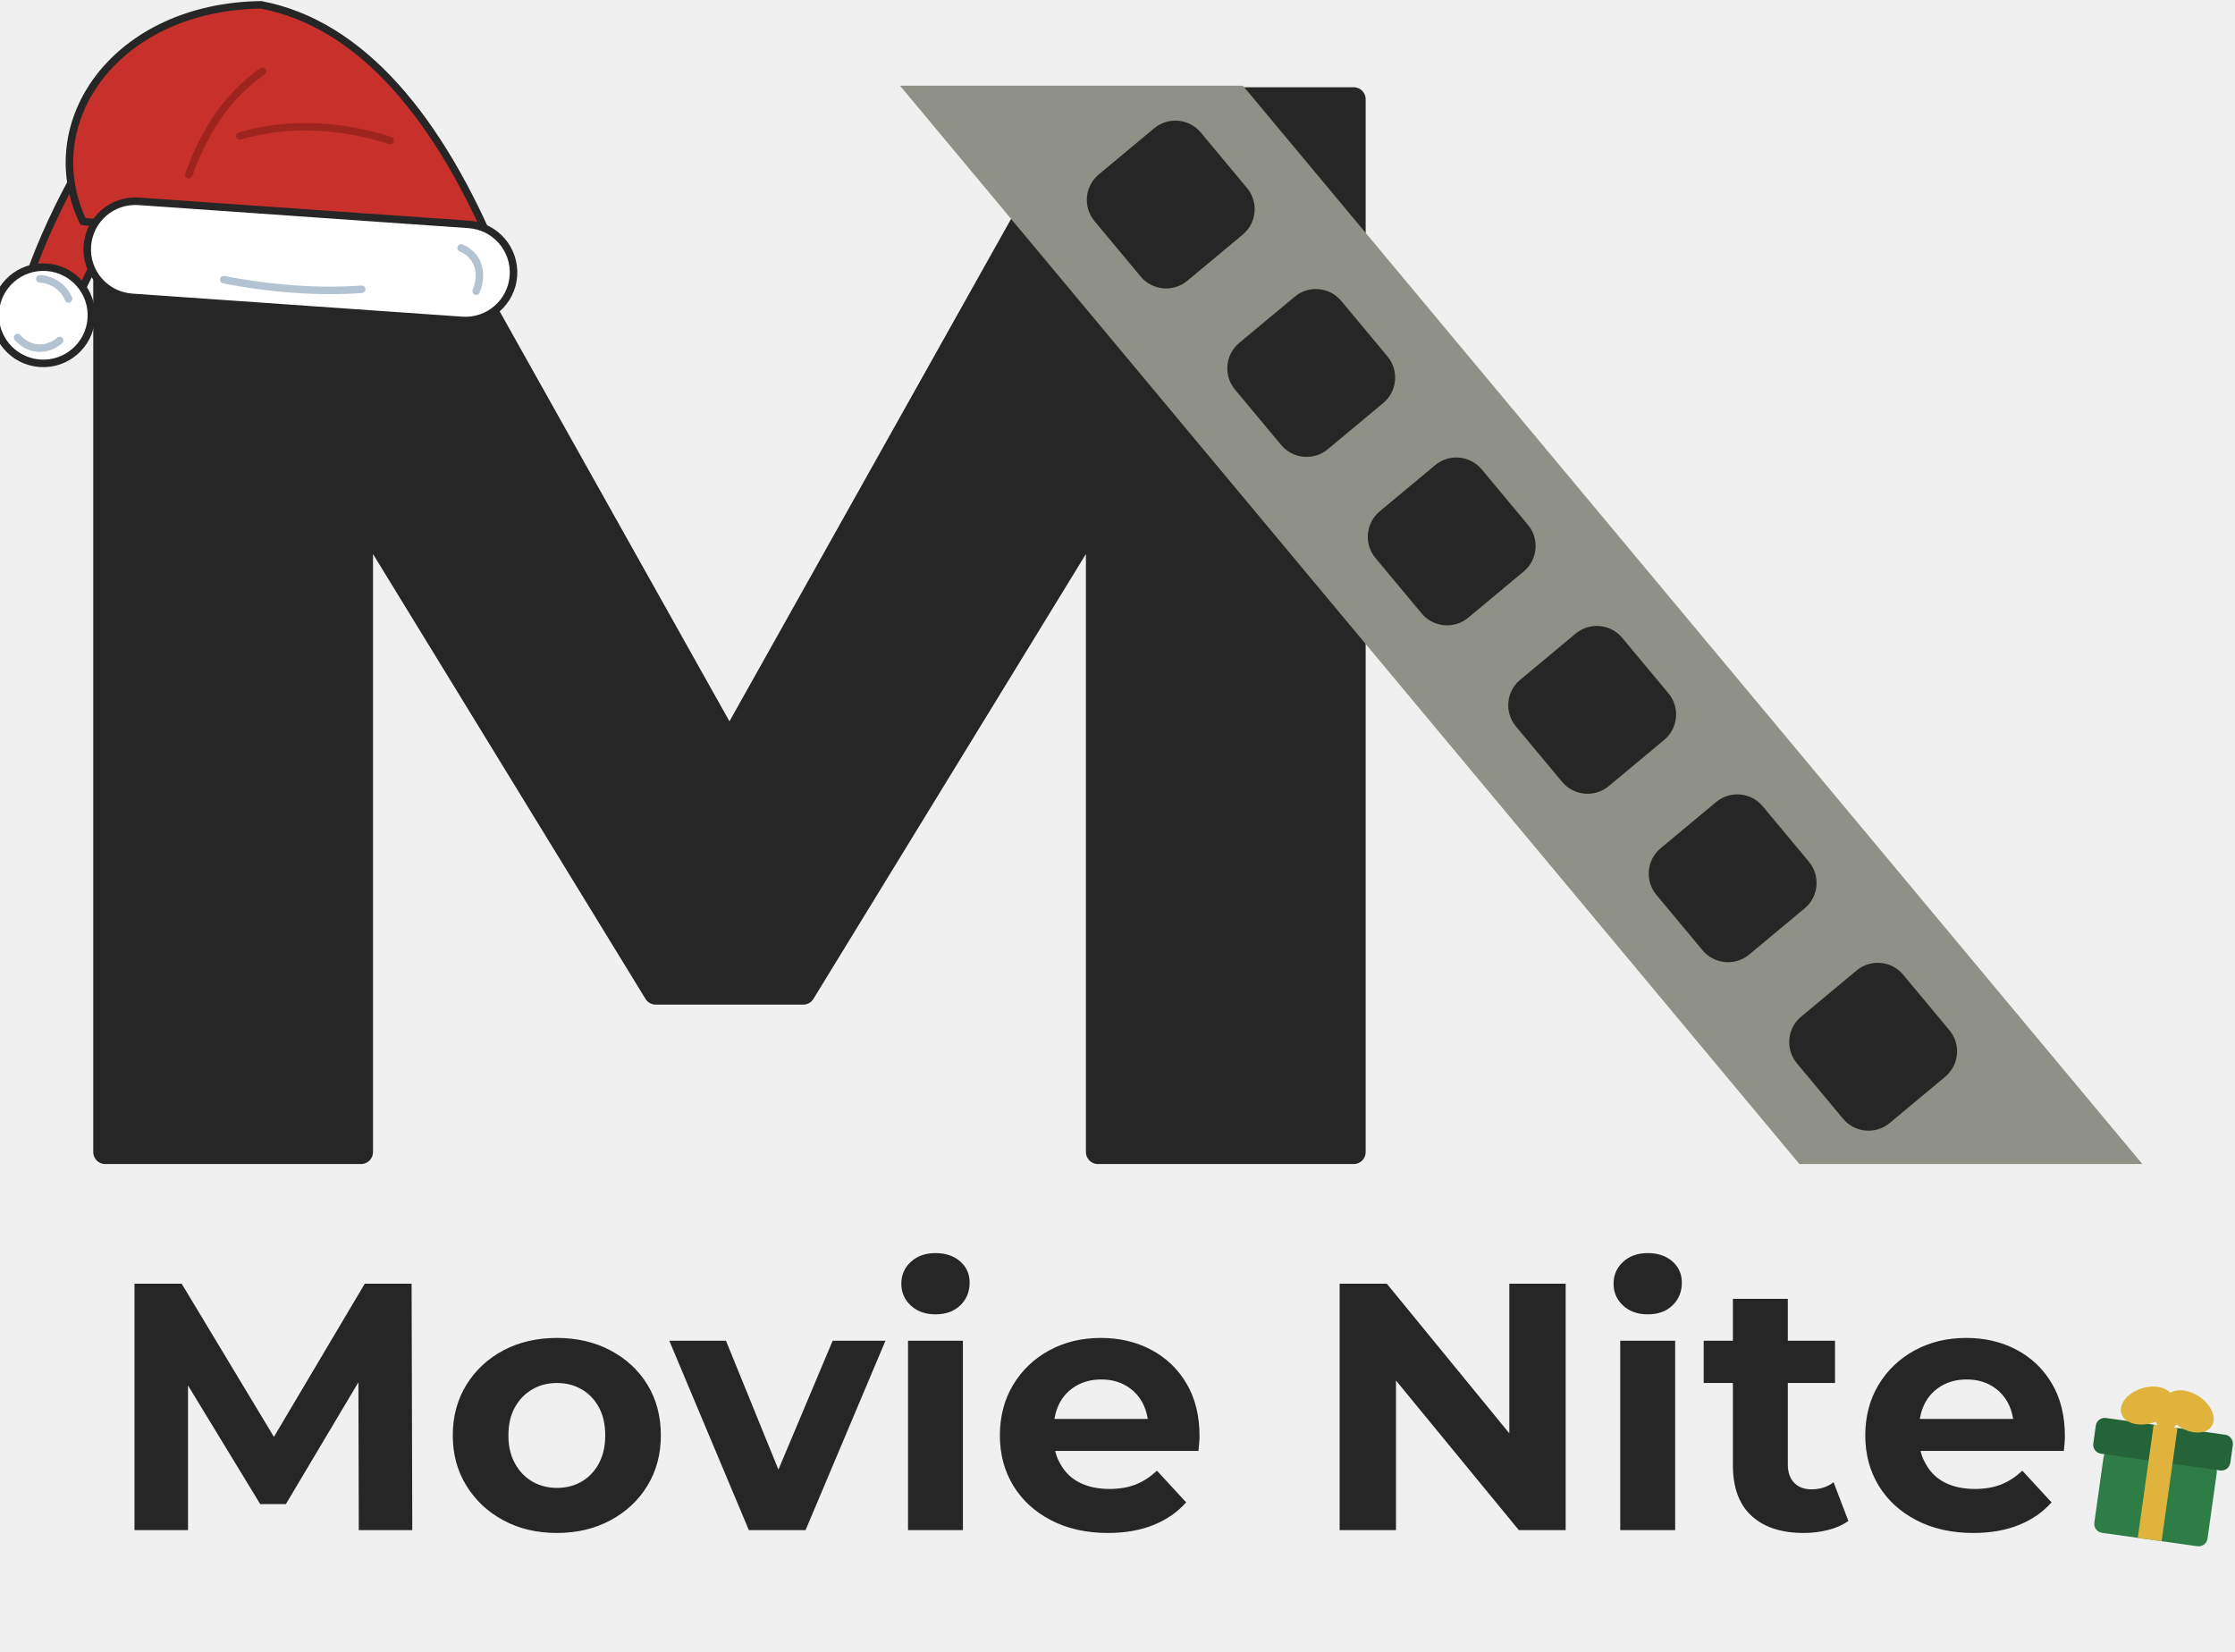
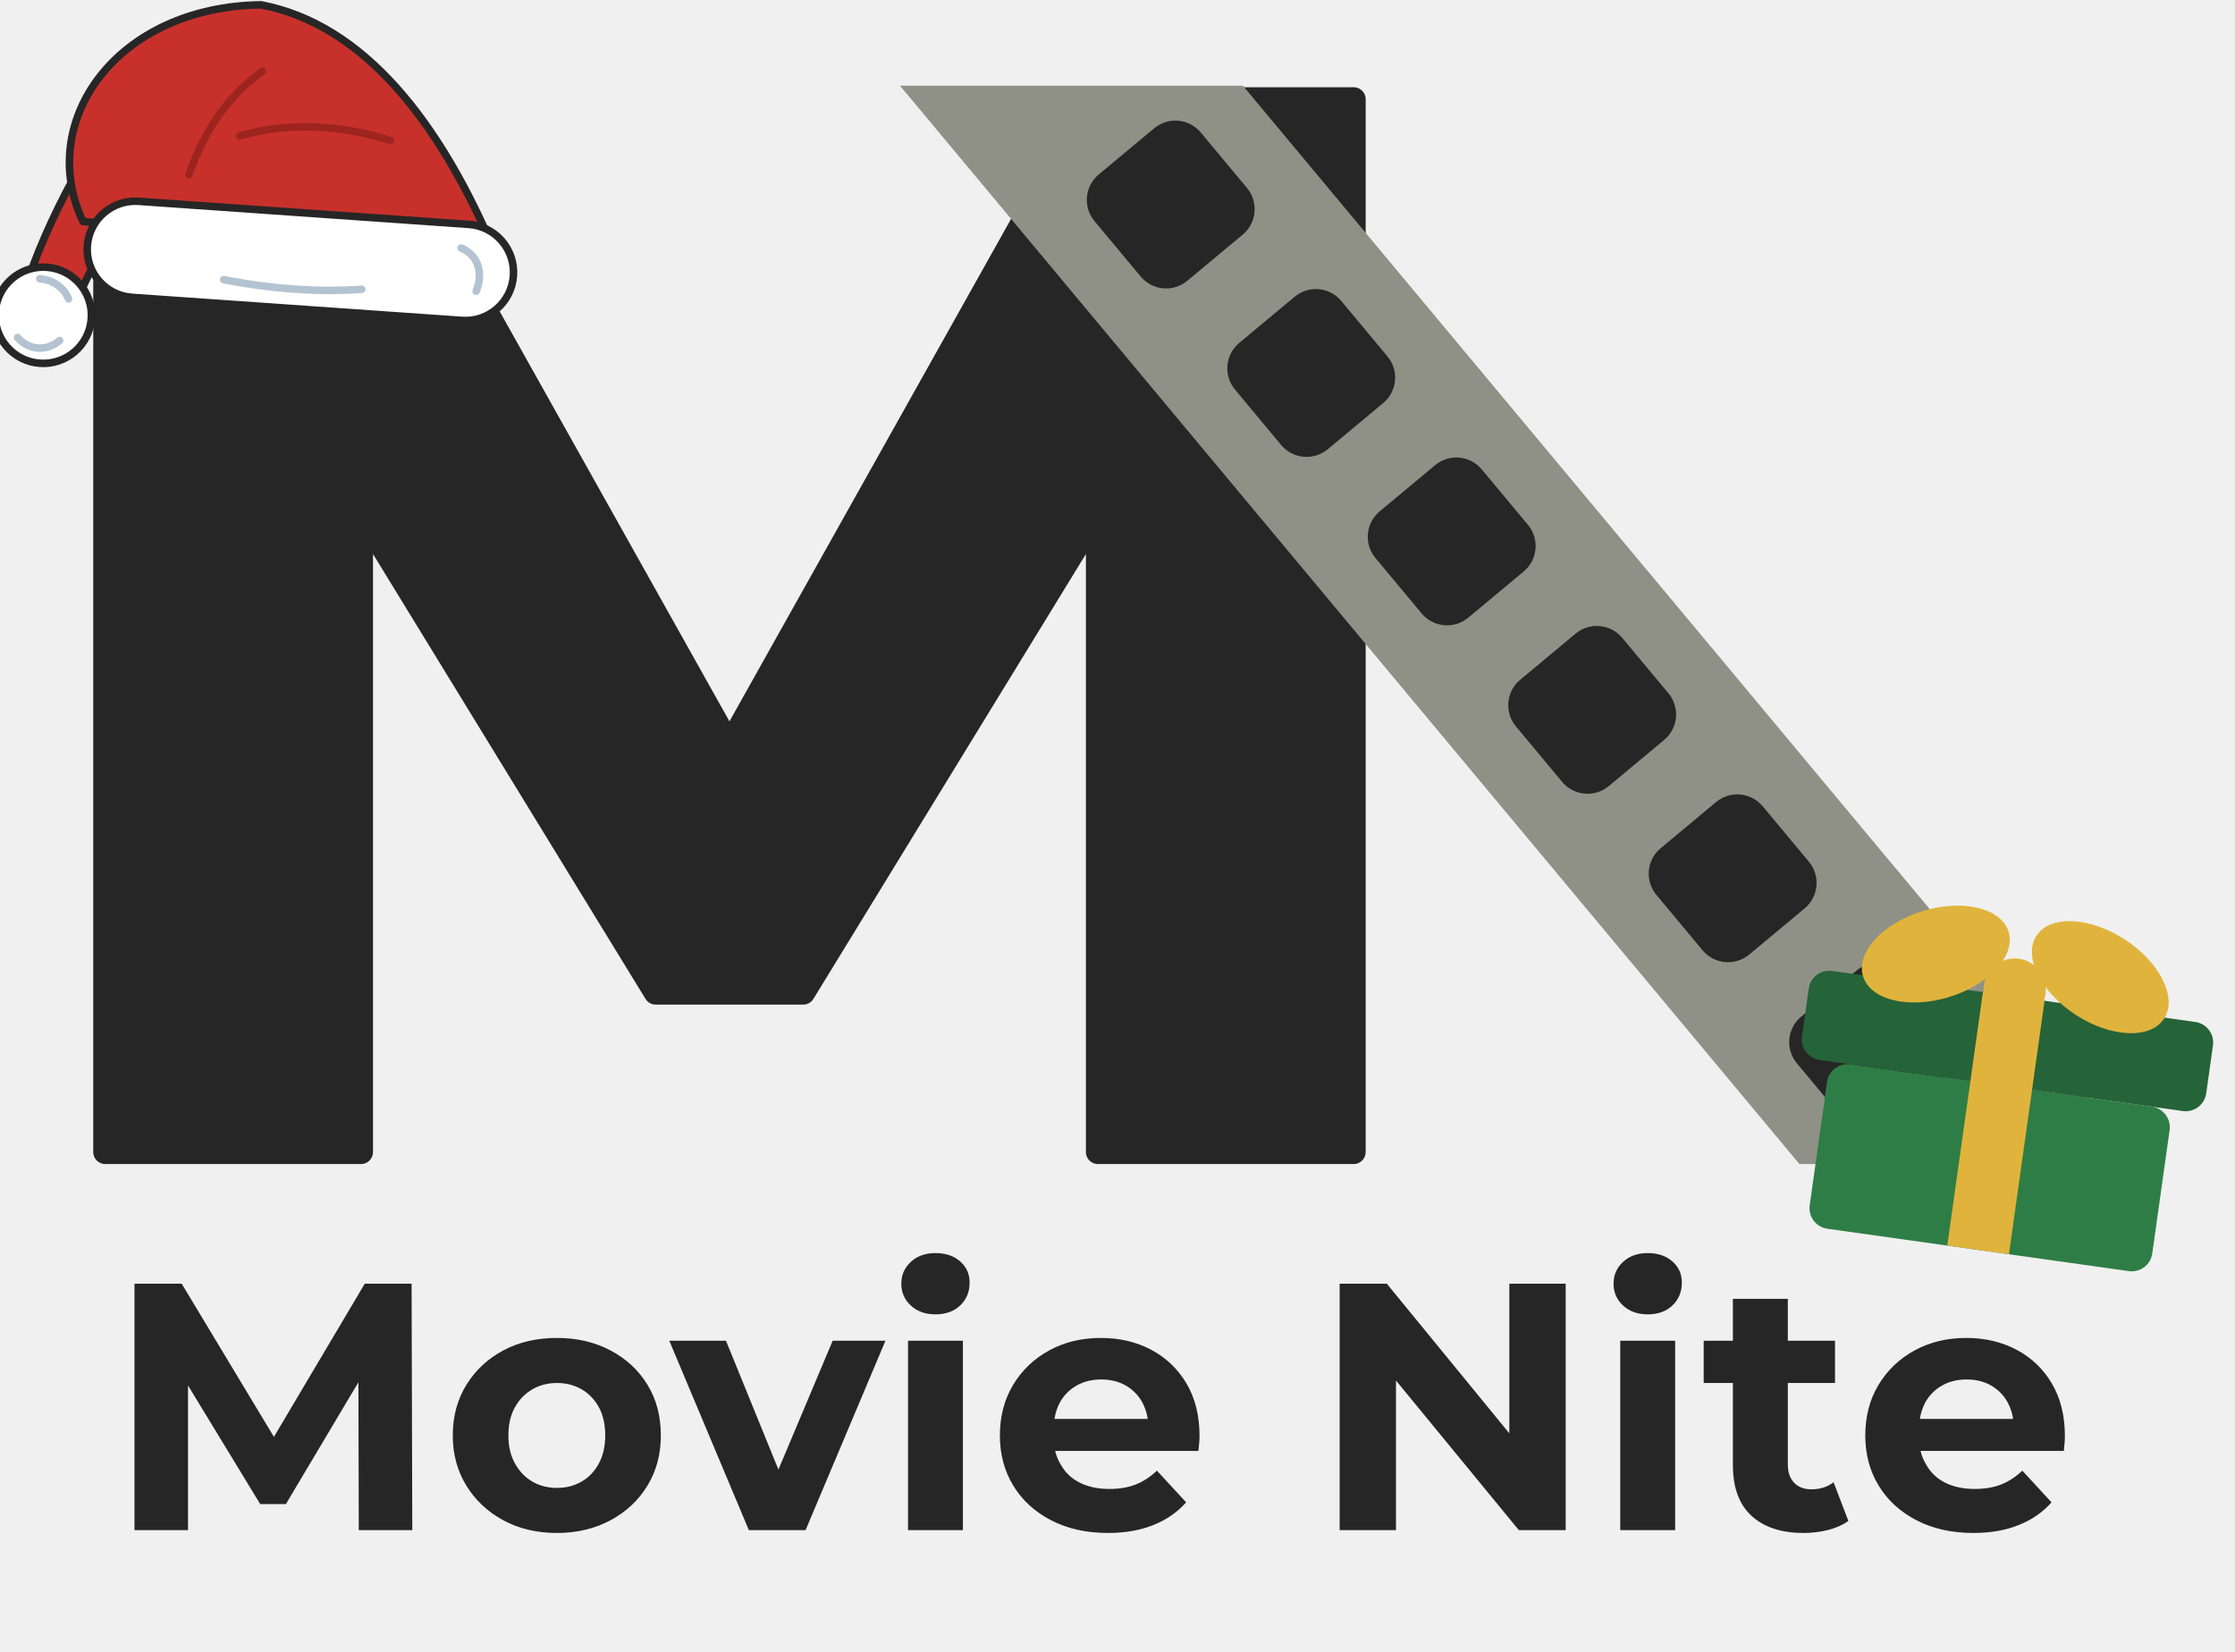
<svg xmlns="http://www.w3.org/2000/svg" viewBox="0 0 743 549" role="img" aria-label="Movie Nite">
  <path d="M35 383V33H122L242.5 248 363 33H450V383H365V170L267 330H218L120 170V383Z" fill="#262626" stroke="#262626" stroke-width="8" stroke-linejoin="round" />
  <path d="M299.2 28.5H413.2L712.2 387H598.2Z" fill="#8F9186" />
  <g fill="#262626">
    <rect x="366.2" y="45.0" width="46" height="46" rx="11" transform="rotate(-39.8 389.2 68.0)" />
    <rect x="412.9" y="101.0" width="46" height="46" rx="11" transform="rotate(-39.8 435.9 124.0)" />
    <rect x="459.6" y="157.0" width="46" height="46" rx="11" transform="rotate(-39.8 482.6 180.0)" />
    <rect x="506.3" y="213.0" width="46" height="46" rx="11" transform="rotate(-39.8 529.3 236.0)" />
    <rect x="553.0" y="269.0" width="46" height="46" rx="11" transform="rotate(-39.8 576.0 292.0)" />
    <rect x="599.7" y="325.0" width="46" height="46" rx="11" transform="rotate(-39.8 622.7 348.0)" />
  </g>
  <path d="M62.50 508.71L44.71 508.71L44.71 426.78L60.40 426.78L91.06 477.70L121.26 426.78L136.83 426.78L137.06 508.71L119.27 508.71L119.15 459.55L95.04 500.05L86.50 500.05L62.50 460.61L62.50 508.71M185.16 509.65Q175.10 509.65 167.32 505.43Q159.53 501.22 155.03 493.91Q150.52 486.59 150.52 477.23Q150.52 467.75 155.03 460.43Q159.53 453.12 167.32 448.96Q175.10 444.81 185.16 444.81Q195.11 444.81 202.95 448.96Q210.80 453.12 215.24 460.37Q219.69 467.63 219.69 477.23Q219.69 486.59 215.24 493.91Q210.80 501.22 202.95 505.43Q195.11 509.65 185.16 509.65M185.16 494.67Q189.73 494.67 193.36 492.56Q196.99 490.45 199.09 486.53Q201.20 482.61 201.20 477.23Q201.20 471.73 199.09 467.86Q196.99 464 193.36 461.90Q189.73 459.79 185.16 459.79Q180.60 459.79 176.97 461.90Q173.34 464 171.18 467.86Q169.01 471.73 169.01 477.23Q169.01 482.61 171.18 486.53Q173.34 490.45 176.97 492.56Q180.60 494.67 185.16 494.67M267.80 508.71L248.95 508.71L222.50 445.74L241.34 445.74L258.78 488.58L276.81 445.74L294.36 445.74L267.80 508.71M320.11 508.71L301.86 508.71L301.86 445.74L320.11 445.74L320.11 508.71M310.98 436.97Q305.95 436.97 302.79 434.04Q299.63 431.11 299.63 426.78Q299.63 422.45 302.79 419.53Q305.95 416.60 310.98 416.60Q316.02 416.60 319.18 419.35Q322.34 422.10 322.34 426.43Q322.34 431 319.24 433.98Q316.13 436.97 310.98 436.97M368.34 509.65Q357.57 509.65 349.43 505.43Q341.30 501.22 336.85 493.91Q332.40 486.59 332.40 477.23Q332.40 467.75 336.79 460.43Q341.18 453.12 348.79 448.96Q356.40 444.81 365.99 444.81Q375.24 444.81 382.67 448.73Q390.10 452.65 394.44 459.96Q398.77 467.28 398.77 477.46Q398.77 478.52 398.65 479.86Q398.53 481.21 398.41 482.38L350.78 482.38Q351.36 484.84 352.65 486.94Q354.88 490.92 359.03 492.97Q363.19 495.02 368.80 495.02Q373.84 495.02 377.64 493.50Q381.44 491.97 384.60 488.93L394.32 499.47Q389.99 504.38 383.43 507.01Q376.88 509.65 368.34 509.65M350.54 471.73L381.56 471.73Q381.09 468.80 379.81 466.34Q377.82 462.71 374.30 460.67Q370.79 458.62 366.11 458.62Q361.43 458.62 357.86 460.67Q354.29 462.71 352.30 466.34Q351.01 468.80 350.54 471.73M464.08 508.71L445.35 508.71L445.35 426.78L461.03 426.78L501.76 476.53L501.76 426.78L520.49 426.78L520.49 508.71L504.92 508.71L464.08 458.97L464.08 508.71M556.89 508.71L538.63 508.71L538.63 445.74L556.89 445.74L556.89 508.71M547.76 436.97Q542.73 436.97 539.57 434.04Q536.41 431.11 536.41 426.78Q536.41 422.45 539.57 419.53Q542.73 416.60 547.76 416.60Q552.79 416.60 555.95 419.35Q559.11 422.10 559.11 426.43Q559.11 431 556.01 433.98Q552.91 436.97 547.76 436.97M599.61 509.65Q588.49 509.65 582.29 503.97Q576.08 498.30 576.08 487.06L576.08 459.79L566.37 459.79L566.37 445.74L576.08 445.74L576.08 431.82L594.34 431.82L594.34 445.74L610.03 445.74L610.03 459.79L594.34 459.79L594.34 486.83Q594.34 490.80 596.45 492.97Q598.56 495.14 602.18 495.14Q606.52 495.14 609.56 492.79L614.47 505.67Q611.66 507.66 607.74 508.65Q603.82 509.65 599.61 509.65M656.02 509.65Q645.26 509.65 637.12 505.43Q628.99 501.22 624.54 493.91Q620.09 486.59 620.09 477.23Q620.09 467.75 624.48 460.43Q628.87 453.12 636.48 448.96Q644.09 444.81 653.68 444.81Q662.93 444.81 670.36 448.73Q677.79 452.65 682.12 459.96Q686.45 467.28 686.45 477.46Q686.45 478.52 686.34 479.86Q686.22 481.21 686.10 482.38L638.47 482.38Q639.05 484.84 640.34 486.94Q642.56 490.92 646.72 492.97Q650.87 495.02 656.49 495.02Q661.52 495.02 665.33 493.50Q669.13 491.97 672.29 488.93L682.01 499.47Q677.68 504.38 671.12 507.01Q664.57 509.65 656.02 509.65M638.23 471.73L669.25 471.73Q668.78 468.80 667.49 466.34Q665.50 462.71 661.99 460.67Q658.48 458.62 653.80 458.62Q649.12 458.62 645.55 460.67Q641.98 462.71 639.99 466.34Q638.70 468.80 638.23 471.73" fill="#262626" />
  <g id="santa-hat" transform="rotate(4 90 70)" stroke-linecap="round" stroke-linejoin="round">
    <path d="M44 28C29 50 16 78 10 103L25 112C33 88 46 62 58 46Z" fill="#C8312B" stroke="#262626" stroke-width="2.5" stroke-linejoin="round" />
    <path d="M28 78C10 46 34 6 82 2C116 6 144 36 166 80Z" fill="#C8312B" stroke="#262626" stroke-width="2.5" stroke-linejoin="round" />
    <path d="M78 46C94 40 112 40 128 44" fill="none" stroke="#9E2420" stroke-width="2.5" />
    <path d="M62 60C66 46 72 34 84 24" fill="none" stroke="#9E2420" stroke-width="2.5" />
    <rect x="30" y="70" width="142" height="32" rx="16" fill="#FFFFFF" stroke="#262626" stroke-width="2.5" stroke-linejoin="round" />
    <path d="M154 78C160 80 162 86 160 92M76 94C92 96 108 96 122 94" fill="none" stroke="#B4C3D1" stroke-width="2.5" />
    <circle cx="17" cy="110" r="16" fill="#FFFFFF" stroke="#262626" stroke-width="2.5" stroke-linejoin="round" />
    <path d="M9 118C13 122 19 122 23 118M25 104C23 100 19 98 15 98" fill="none" stroke="#B4C3D1" stroke-width="2.5" />
  </g>
-   <g id="present" transform="rotate(8 717 495)">
-     <rect x="698" y="484" width="38" height="28" rx="3" fill="#2F7D46" />
-     <rect x="694" y="474" width="46" height="12" rx="3" fill="#256338" />
-     <rect x="713" y="474" width="8" height="38" fill="#E0B43C" />
-     <ellipse cx="710" cy="468" rx="9" ry="6" transform="rotate(-25 710 468)" fill="#E0B43C" />
-     <ellipse cx="724" cy="468" rx="9" ry="6" transform="rotate(25 724 468)" fill="#E0B43C" />
-     <circle cx="717" cy="471" r="4" fill="#E0B43C" />
+   <g id="present" transform="translate(-12 -30) translate(676 400) scale(1.15) rotate(8) translate(-676 -400)">
+     <rect x="626" y="392" width="100" height="48" rx="6" fill="#2F7D46" />
+     <rect x="617" y="366" width="118" height="26" rx="6" fill="#256338" />
+     <rect x="667" y="366" width="18" height="74" fill="#E0B43C" />
+     <ellipse cx="652" cy="357" rx="22" ry="13" transform="rotate(-25 652 357)" fill="#E0B43C" />
+     <ellipse cx="700" cy="357" rx="22" ry="13" transform="rotate(25 700 357)" fill="#E0B43C" />
+     <circle cx="676" cy="364" r="9" fill="#E0B43C" />
  </g>
</svg>
